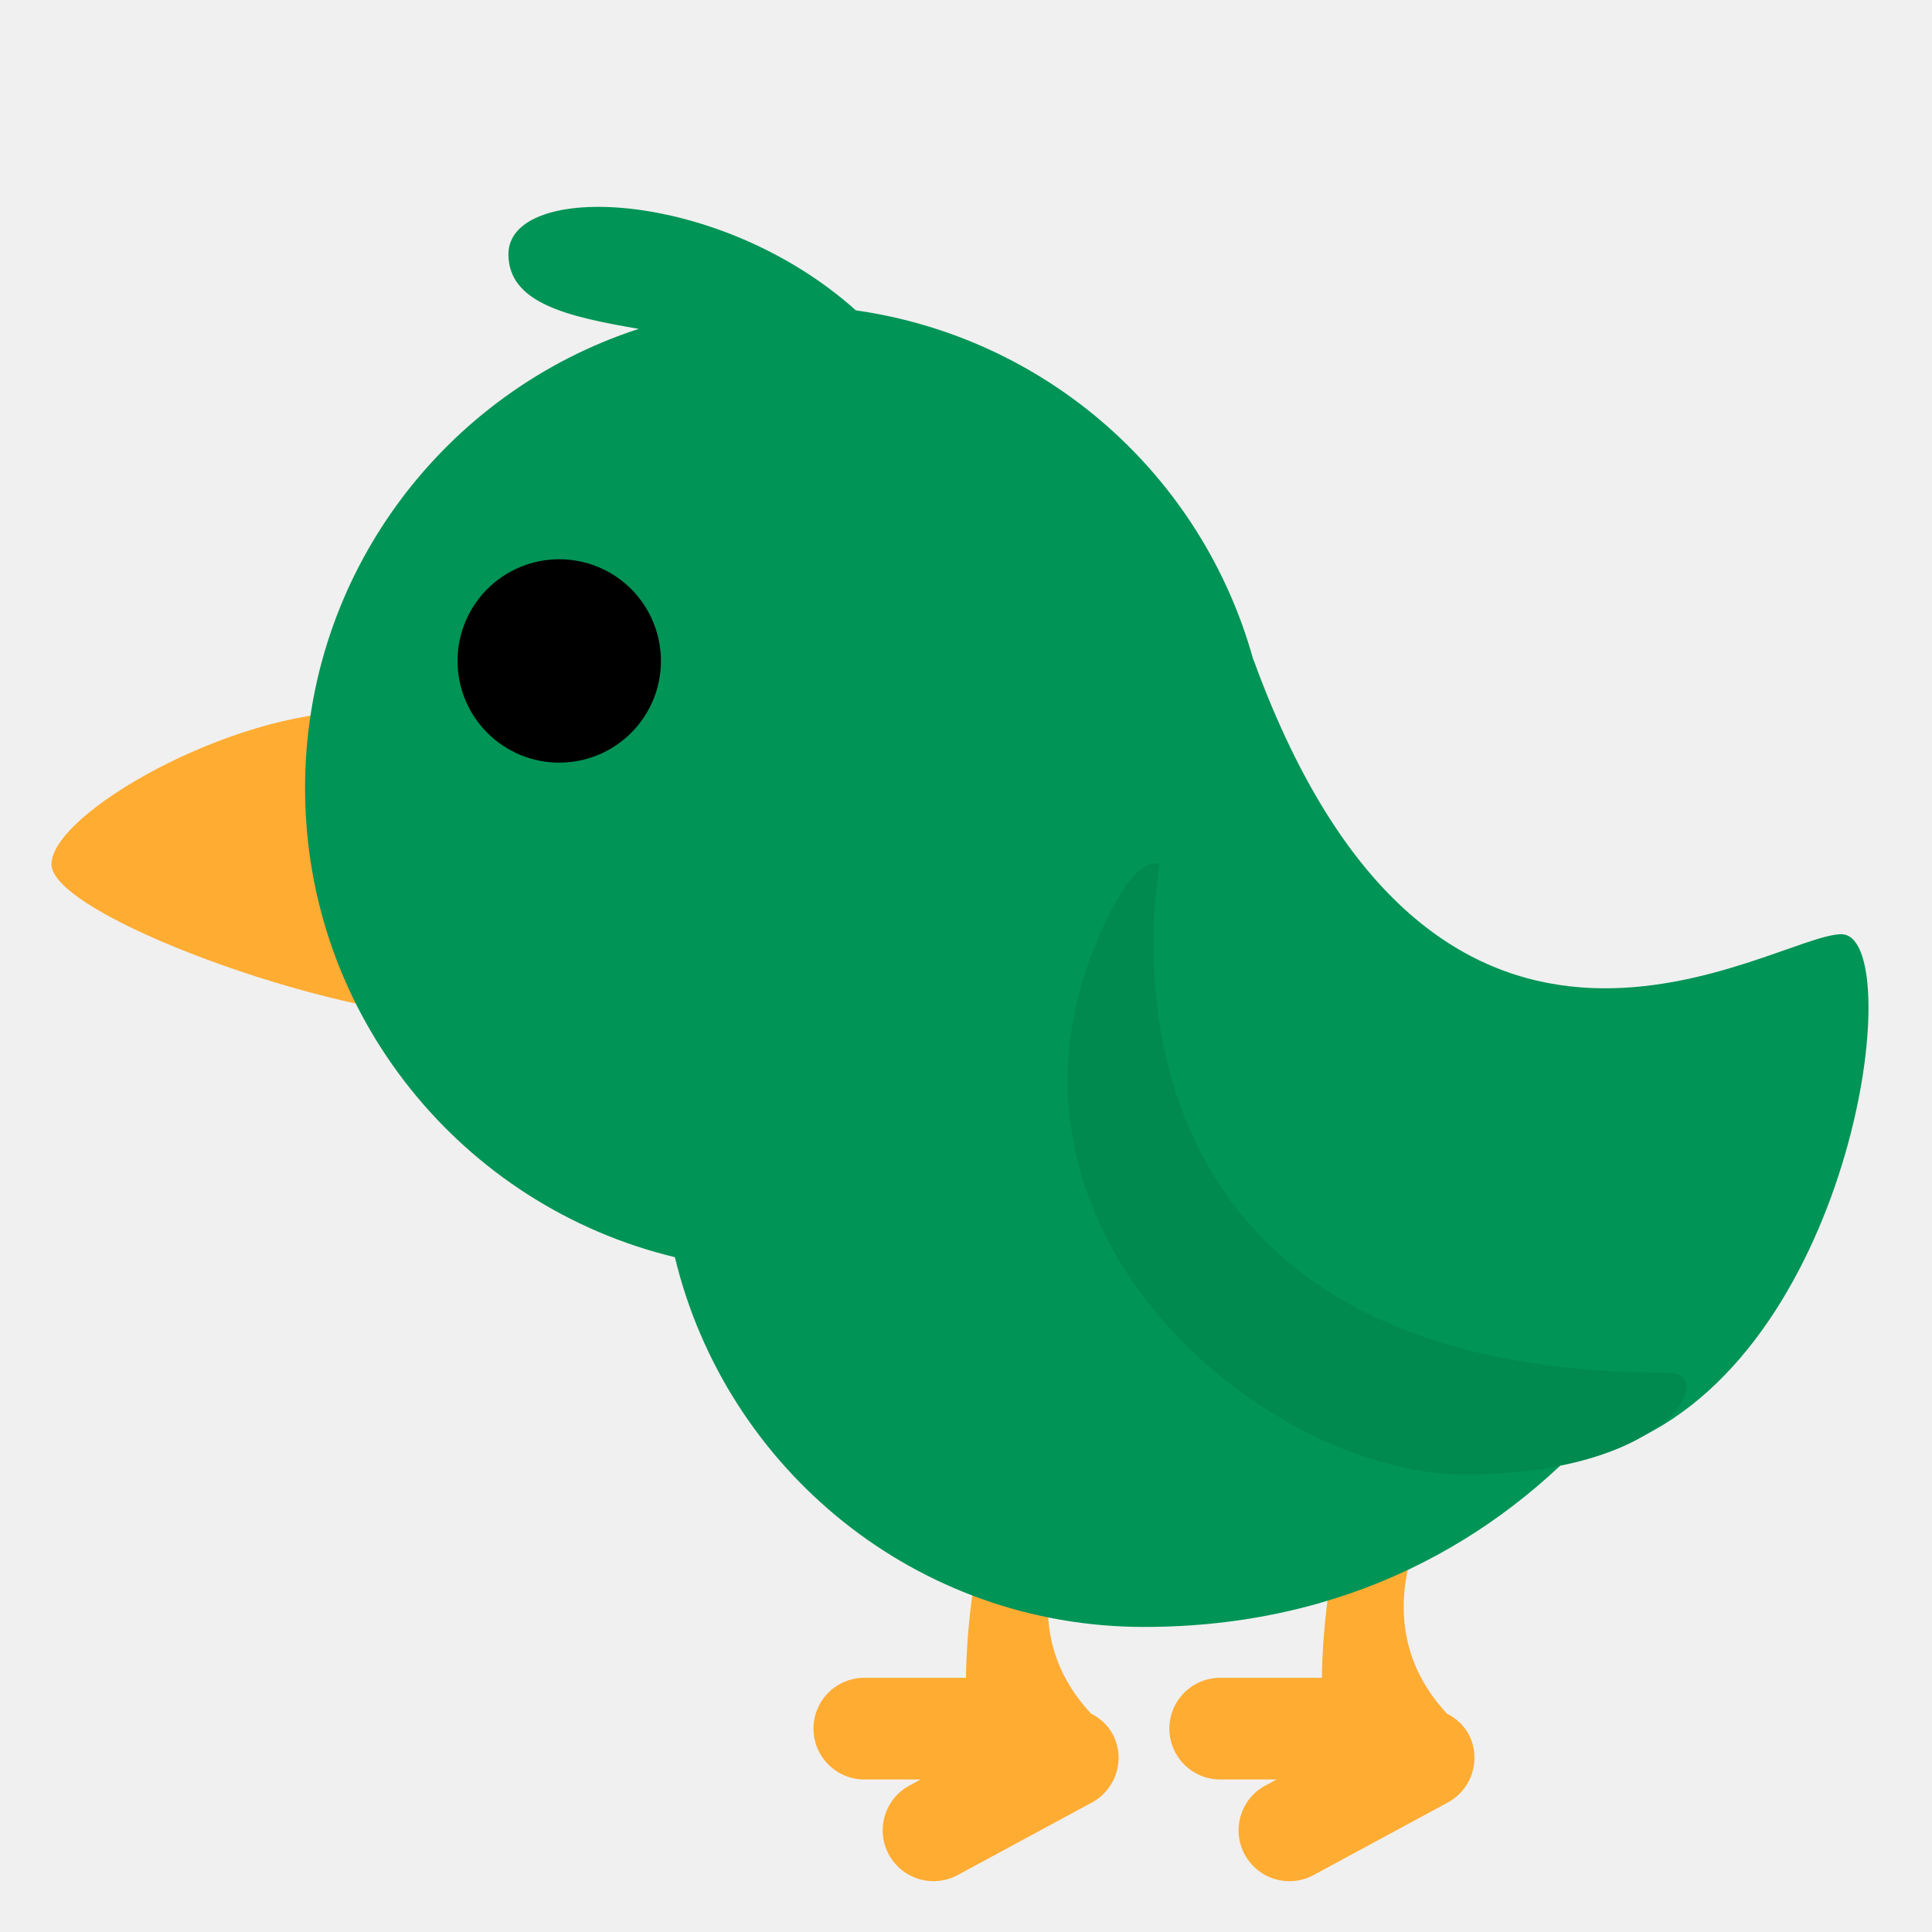
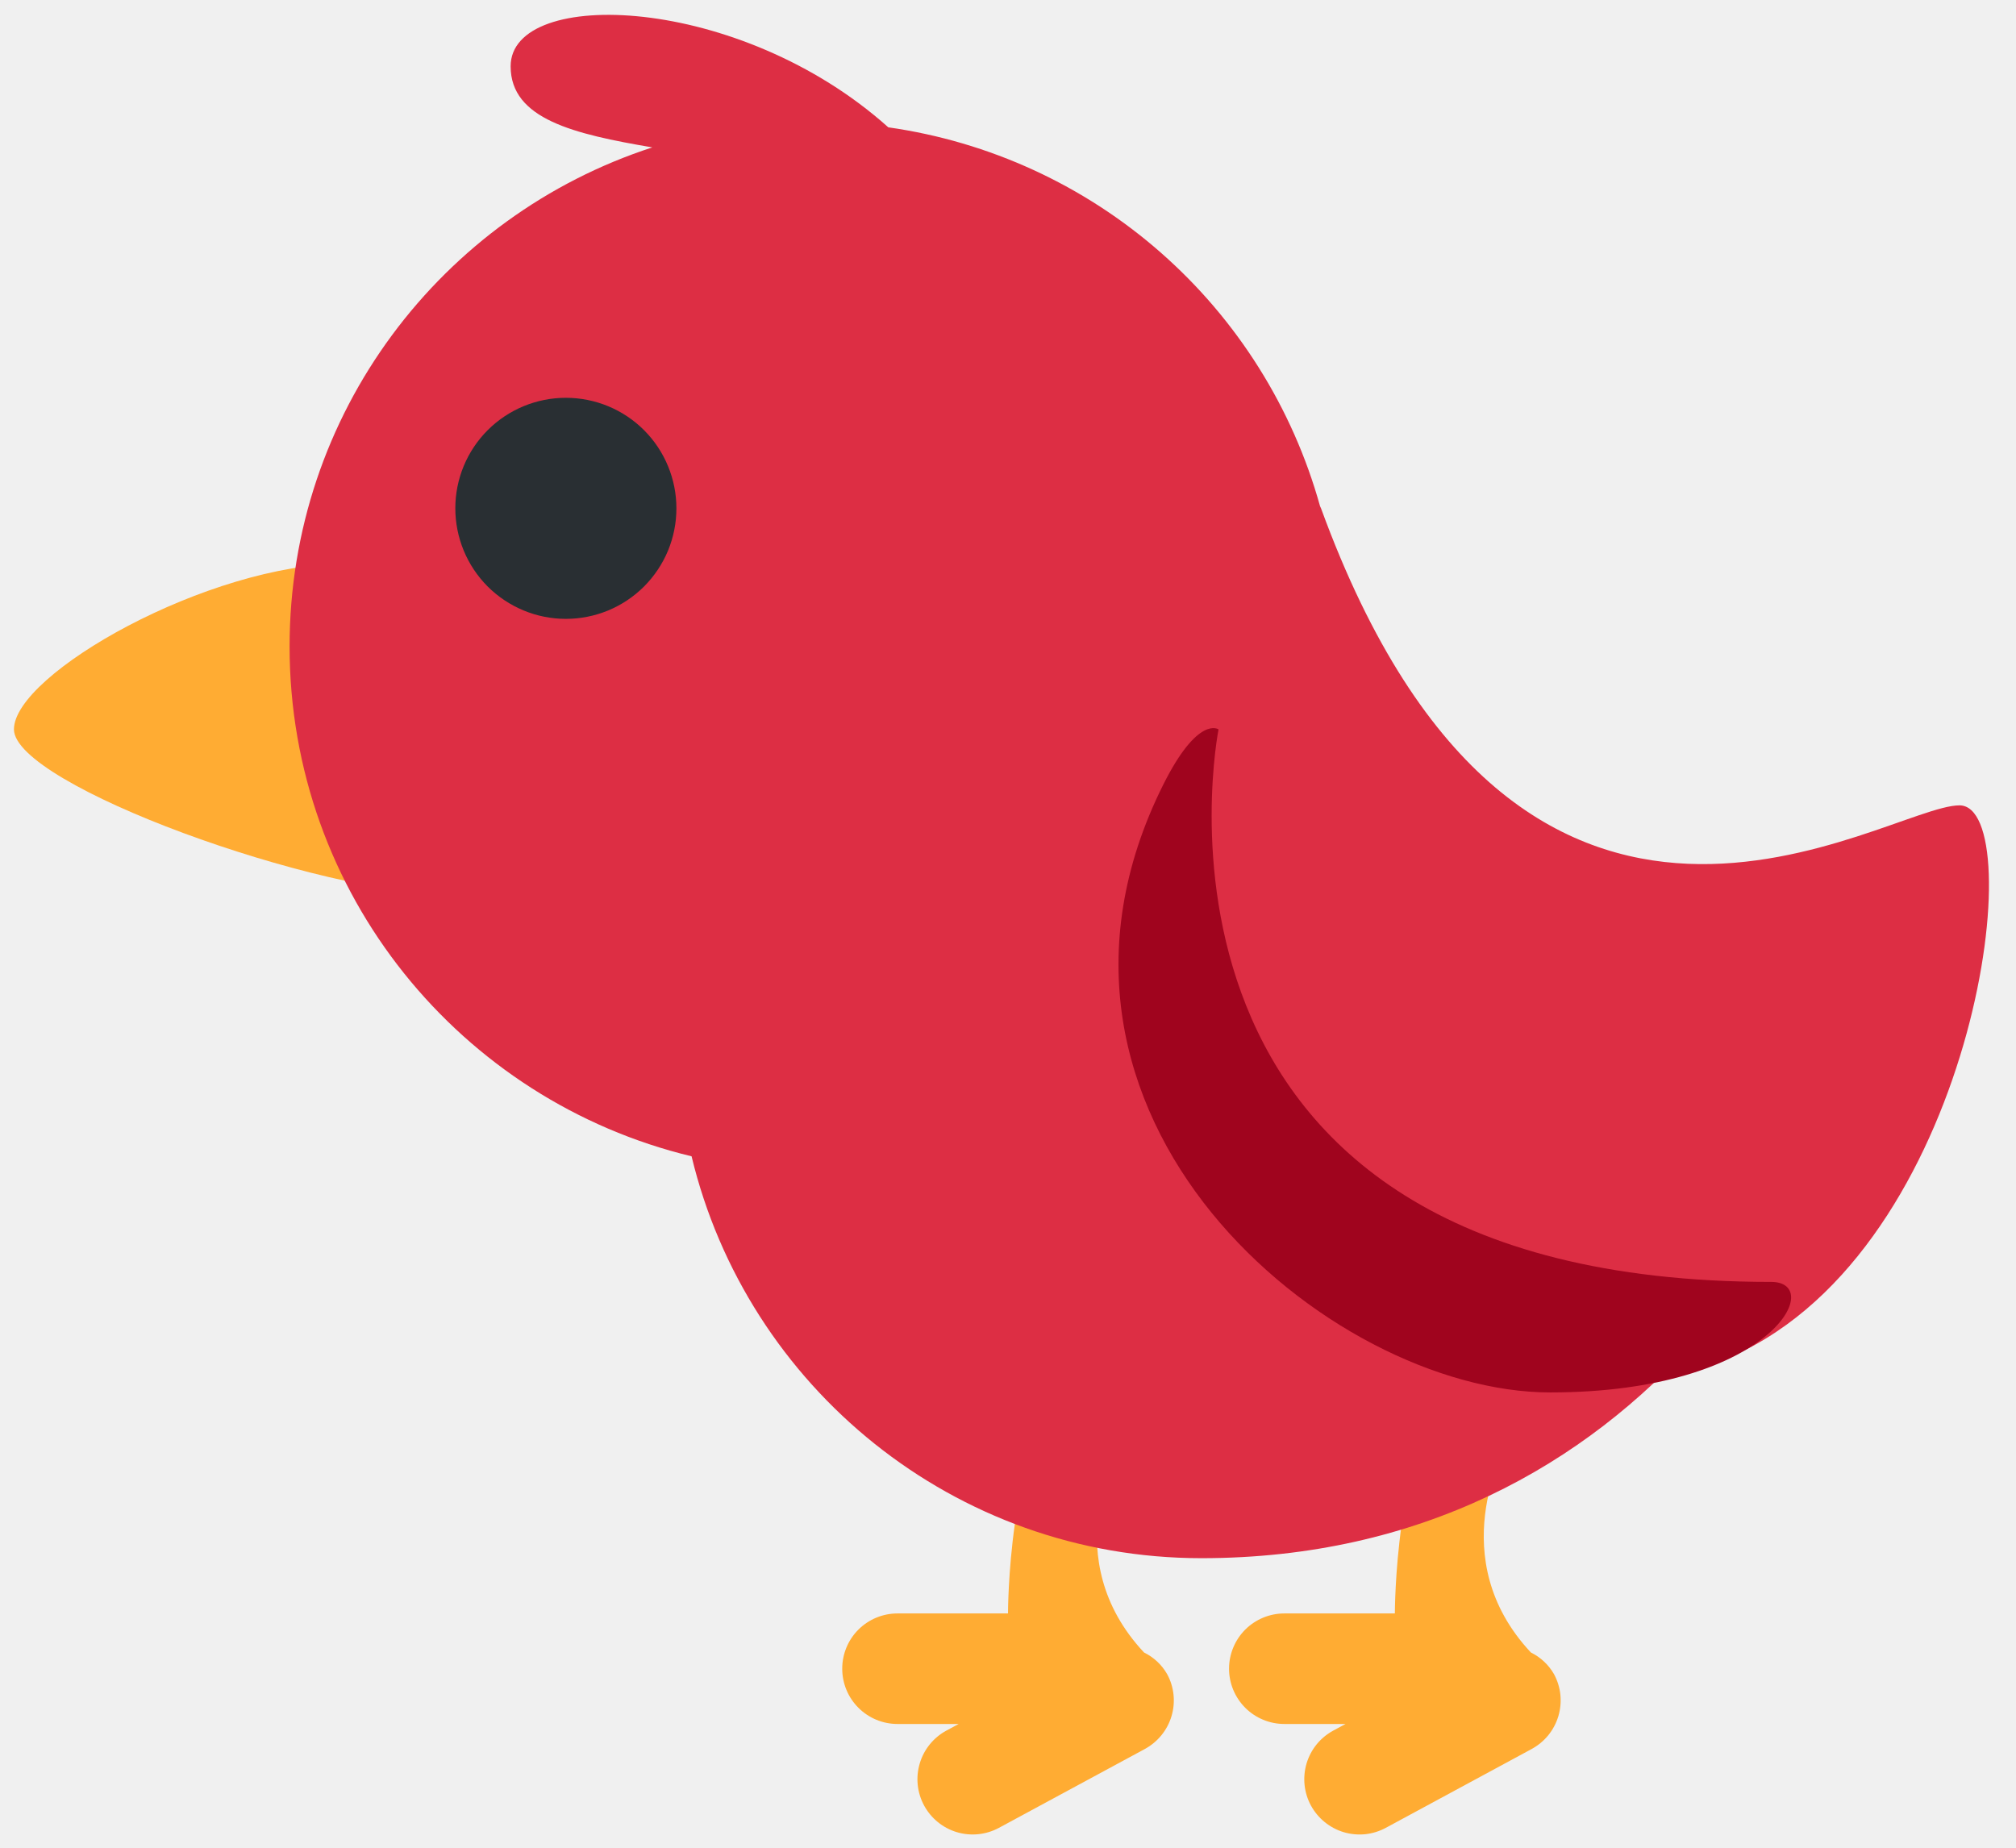
- <svg xmlns="http://www.w3.org/2000/svg" width="50" height="50" viewBox="0 0 50 50" fill="none">
-   <mask id="mask0_23_37" style="mask-type:luminance" maskUnits="userSpaceOnUse" x="0" y="0" width="50" height="50">
-     <path d="M0 0H50V50H0V0Z" fill="white" />
-   </mask>
-   <g mask="url(#mask0_23_37)">
-     <path d="M12.516 22.368C12.516 24.547 15.113 26.316 11.842 26.316C8.572 26.316 1.332 23.684 1.332 22.368C1.332 21.053 5.957 18.421 9.226 18.421C12.496 18.421 12.516 20.188 12.516 22.368ZM38 44.866C37.872 44.643 37.681 44.464 37.45 44.351C35.349 42.107 36.842 39.474 36.842 39.474C36.842 38.747 38.158 36.842 36.842 36.842L35.526 38.158C34.211 39.474 34.211 43.421 34.211 43.421H31.579C31.23 43.421 30.895 43.56 30.648 43.806C30.402 44.053 30.263 44.388 30.263 44.737C30.263 45.086 30.402 45.42 30.648 45.667C30.895 45.914 31.23 46.053 31.579 46.053H33.037L32.745 46.211C32.593 46.293 32.458 46.404 32.349 46.538C32.24 46.672 32.159 46.827 32.109 46.992C32.06 47.158 32.044 47.331 32.061 47.503C32.079 47.675 32.13 47.842 32.212 47.994C32.295 48.146 32.406 48.281 32.54 48.39C32.674 48.499 32.828 48.58 32.994 48.63C33.16 48.679 33.333 48.695 33.505 48.678C33.677 48.66 33.844 48.608 33.996 48.526L37.468 46.649C37.62 46.567 37.755 46.455 37.864 46.321C37.973 46.187 38.054 46.033 38.104 45.867C38.153 45.702 38.169 45.528 38.152 45.356C38.134 45.184 38.082 45.018 38 44.866ZM28.789 44.866C28.662 44.643 28.47 44.464 28.239 44.351C26.138 42.107 27.631 39.474 27.631 39.474C27.631 38.747 28.947 36.842 27.631 36.842L26.316 38.158C25 39.474 25 43.421 25 43.421H22.368C22.019 43.421 21.685 43.56 21.438 43.806C21.191 44.053 21.053 44.388 21.053 44.737C21.053 45.086 21.191 45.42 21.438 45.667C21.685 45.914 22.019 46.053 22.368 46.053H23.826L23.534 46.211C23.227 46.377 22.998 46.658 22.899 46.992C22.799 47.327 22.836 47.687 23.002 47.994C23.168 48.301 23.449 48.53 23.784 48.63C24.118 48.729 24.478 48.692 24.785 48.526L28.258 46.649C28.41 46.567 28.544 46.455 28.653 46.321C28.762 46.187 28.844 46.033 28.893 45.867C28.943 45.702 28.959 45.528 28.941 45.356C28.923 45.184 28.872 45.018 28.789 44.866Z" fill="#FFAC33" />
-     <path d="M47.654 24.178C45.888 24.178 37.254 30.248 32.452 17.105C32.446 17.087 32.438 17.074 32.43 17.055C31.779 14.715 30.46 12.615 28.634 11.012C26.808 9.409 24.555 8.374 22.15 8.032C18.602 4.853 13.158 4.684 13.158 6.579C13.158 7.84 14.671 8.194 16.531 8.511C11.521 10.138 7.895 14.841 7.895 20.395C7.895 26.288 11.977 31.215 17.466 32.536C18.785 38.023 23.713 42.105 29.605 42.105C34.806 42.105 38.729 39.898 41.434 36.844C42.164 36.02 41.581 37.637 42.542 37.153C48.121 34.348 49.342 24.178 47.654 24.178Z" fill="#009456" />
-     <path d="M17.105 17.106C17.105 17.451 17.037 17.794 16.905 18.113C16.772 18.432 16.578 18.722 16.334 18.967C16.089 19.211 15.799 19.405 15.48 19.537C15.16 19.669 14.818 19.737 14.472 19.737C14.127 19.737 13.784 19.669 13.465 19.537C13.146 19.404 12.856 19.21 12.611 18.966C12.367 18.721 12.173 18.431 12.041 18.112C11.909 17.792 11.841 17.45 11.841 17.104C11.841 16.406 12.118 15.737 12.612 15.243C13.106 14.75 13.776 14.473 14.474 14.473C15.172 14.473 15.841 14.751 16.335 15.244C16.828 15.738 17.105 16.408 17.105 17.106Z" fill="black" />
-     <path d="M30.013 22.369C30.013 22.369 27.381 35.527 43.171 35.527C44.487 35.527 43.171 38.158 37.908 38.158C32.645 38.158 24.751 31.579 28.697 23.684C29.53 22.02 30.013 22.369 30.013 22.369Z" fill="#008A50" />
-   </g>
+ <svg xmlns="http://www.w3.org/2000/svg" width="48" height="44" viewBox="0 0 48 44" fill="none">
+   <path d="M11.516 17.368C11.516 19.547 14.113 21.316 10.842 21.316C7.572 21.316 0.332 18.684 0.332 17.368C0.332 16.052 4.957 13.421 8.226 13.421C11.496 13.421 11.516 15.188 11.516 17.368ZM37 39.866C36.872 39.643 36.681 39.464 36.45 39.351C34.349 37.106 35.842 34.474 35.842 34.474C35.842 33.747 37.158 31.842 35.842 31.842L34.526 33.158C33.211 34.474 33.211 38.421 33.211 38.421H30.579C30.23 38.421 29.895 38.56 29.648 38.806C29.402 39.053 29.263 39.388 29.263 39.737C29.263 40.086 29.402 40.42 29.648 40.667C29.895 40.914 30.23 41.053 30.579 41.053H32.037L31.745 41.21C31.593 41.293 31.458 41.404 31.349 41.538C31.24 41.672 31.159 41.826 31.109 41.992C31.06 42.158 31.044 42.331 31.061 42.503C31.079 42.675 31.13 42.842 31.212 42.994C31.295 43.146 31.406 43.28 31.54 43.389C31.674 43.498 31.828 43.58 31.994 43.63C32.16 43.679 32.333 43.695 32.505 43.678C32.677 43.66 32.844 43.608 32.996 43.526L36.468 41.649C36.62 41.566 36.755 41.455 36.864 41.321C36.973 41.187 37.054 41.033 37.104 40.867C37.153 40.702 37.169 40.528 37.152 40.356C37.134 40.184 37.082 40.018 37 39.866ZM27.789 39.866C27.662 39.643 27.47 39.464 27.239 39.351C25.138 37.106 26.631 34.474 26.631 34.474C26.631 33.747 27.947 31.842 26.631 31.842L25.316 33.158C24 34.474 24 38.421 24 38.421H21.368C21.019 38.421 20.685 38.56 20.438 38.806C20.191 39.053 20.053 39.388 20.053 39.737C20.053 40.086 20.191 40.42 20.438 40.667C20.685 40.914 21.019 41.053 21.368 41.053H22.826L22.534 41.21C22.227 41.376 21.998 41.657 21.899 41.992C21.799 42.327 21.836 42.687 22.002 42.994C22.168 43.301 22.449 43.53 22.784 43.63C23.118 43.729 23.478 43.692 23.785 43.526L27.258 41.649C27.41 41.566 27.544 41.455 27.653 41.321C27.762 41.187 27.844 41.033 27.893 40.867C27.943 40.702 27.959 40.528 27.941 40.356C27.923 40.184 27.872 40.018 27.789 39.866Z" fill="#FFAC33" />
+   <path d="M46.654 19.178C44.888 19.178 36.254 25.247 31.453 12.105C31.446 12.087 31.438 12.074 31.43 12.055C30.779 9.715 29.46 7.614 27.634 6.012C25.809 4.409 23.555 3.374 21.15 3.032C17.602 -0.147 12.158 -0.316 12.158 1.579C12.158 2.839 13.671 3.193 15.531 3.51C10.521 5.138 6.895 9.841 6.895 15.395C6.895 21.288 10.977 26.214 16.466 27.535C17.785 33.022 22.713 37.105 28.605 37.105C33.806 37.105 37.729 34.897 40.434 31.843C41.164 31.02 40.581 32.637 41.542 32.153C47.121 29.347 48.342 19.178 46.654 19.178Z" fill="#DD2E44" />
+   <path d="M16.105 12.105C16.105 12.451 16.037 12.793 15.905 13.113C15.772 13.432 15.578 13.722 15.334 13.967C15.089 14.211 14.799 14.405 14.48 14.537C14.16 14.669 13.818 14.737 13.472 14.737C13.127 14.737 12.784 14.669 12.465 14.536C12.146 14.404 11.856 14.21 11.611 13.966C11.367 13.721 11.173 13.431 11.041 13.111C10.909 12.792 10.841 12.45 10.841 12.104C10.841 11.406 11.118 10.737 11.612 10.243C12.106 9.75 12.776 9.472 13.474 9.473C14.172 9.473 14.841 9.75 15.335 10.244C15.828 10.738 16.105 11.407 16.105 12.105Z" fill="#292F33" />
+   <path d="M29.013 17.369C29.013 17.369 26.382 30.526 42.171 30.526C43.487 30.526 42.171 33.158 36.908 33.158C31.645 33.158 23.751 26.579 27.697 18.684C28.53 17.02 29.013 17.369 29.013 17.369Z" fill="#A0041E" />
</svg>
